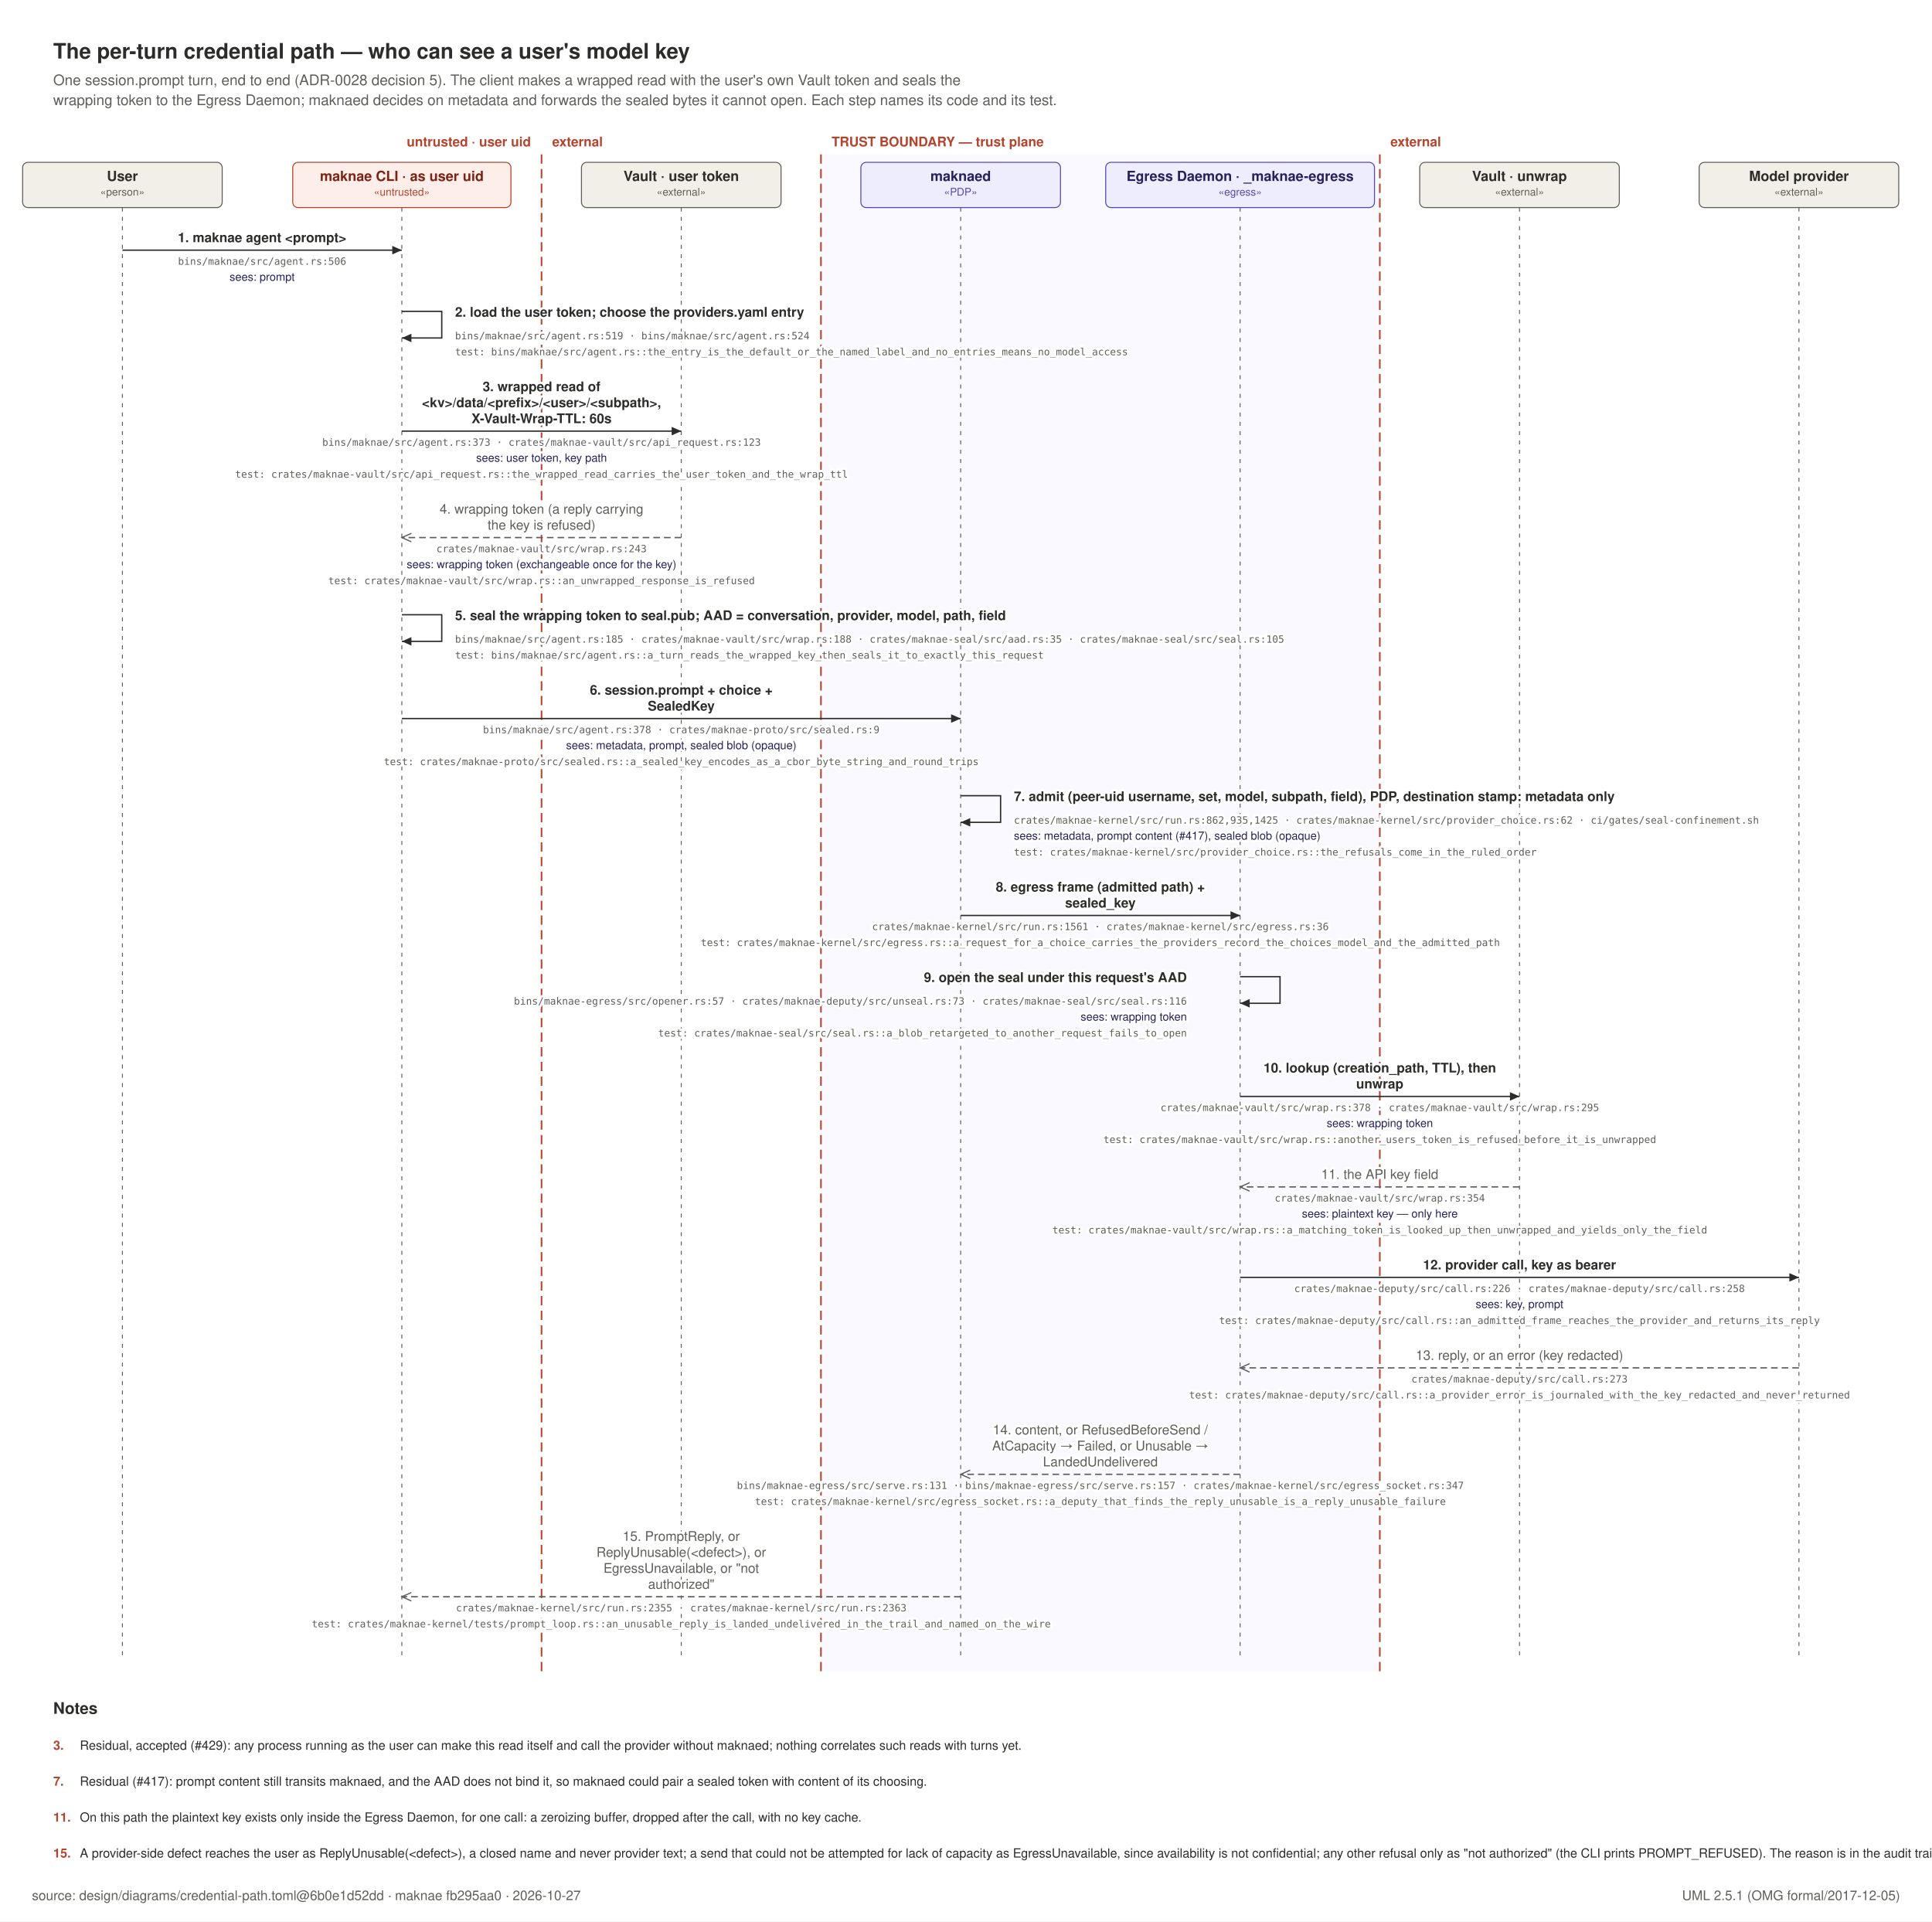
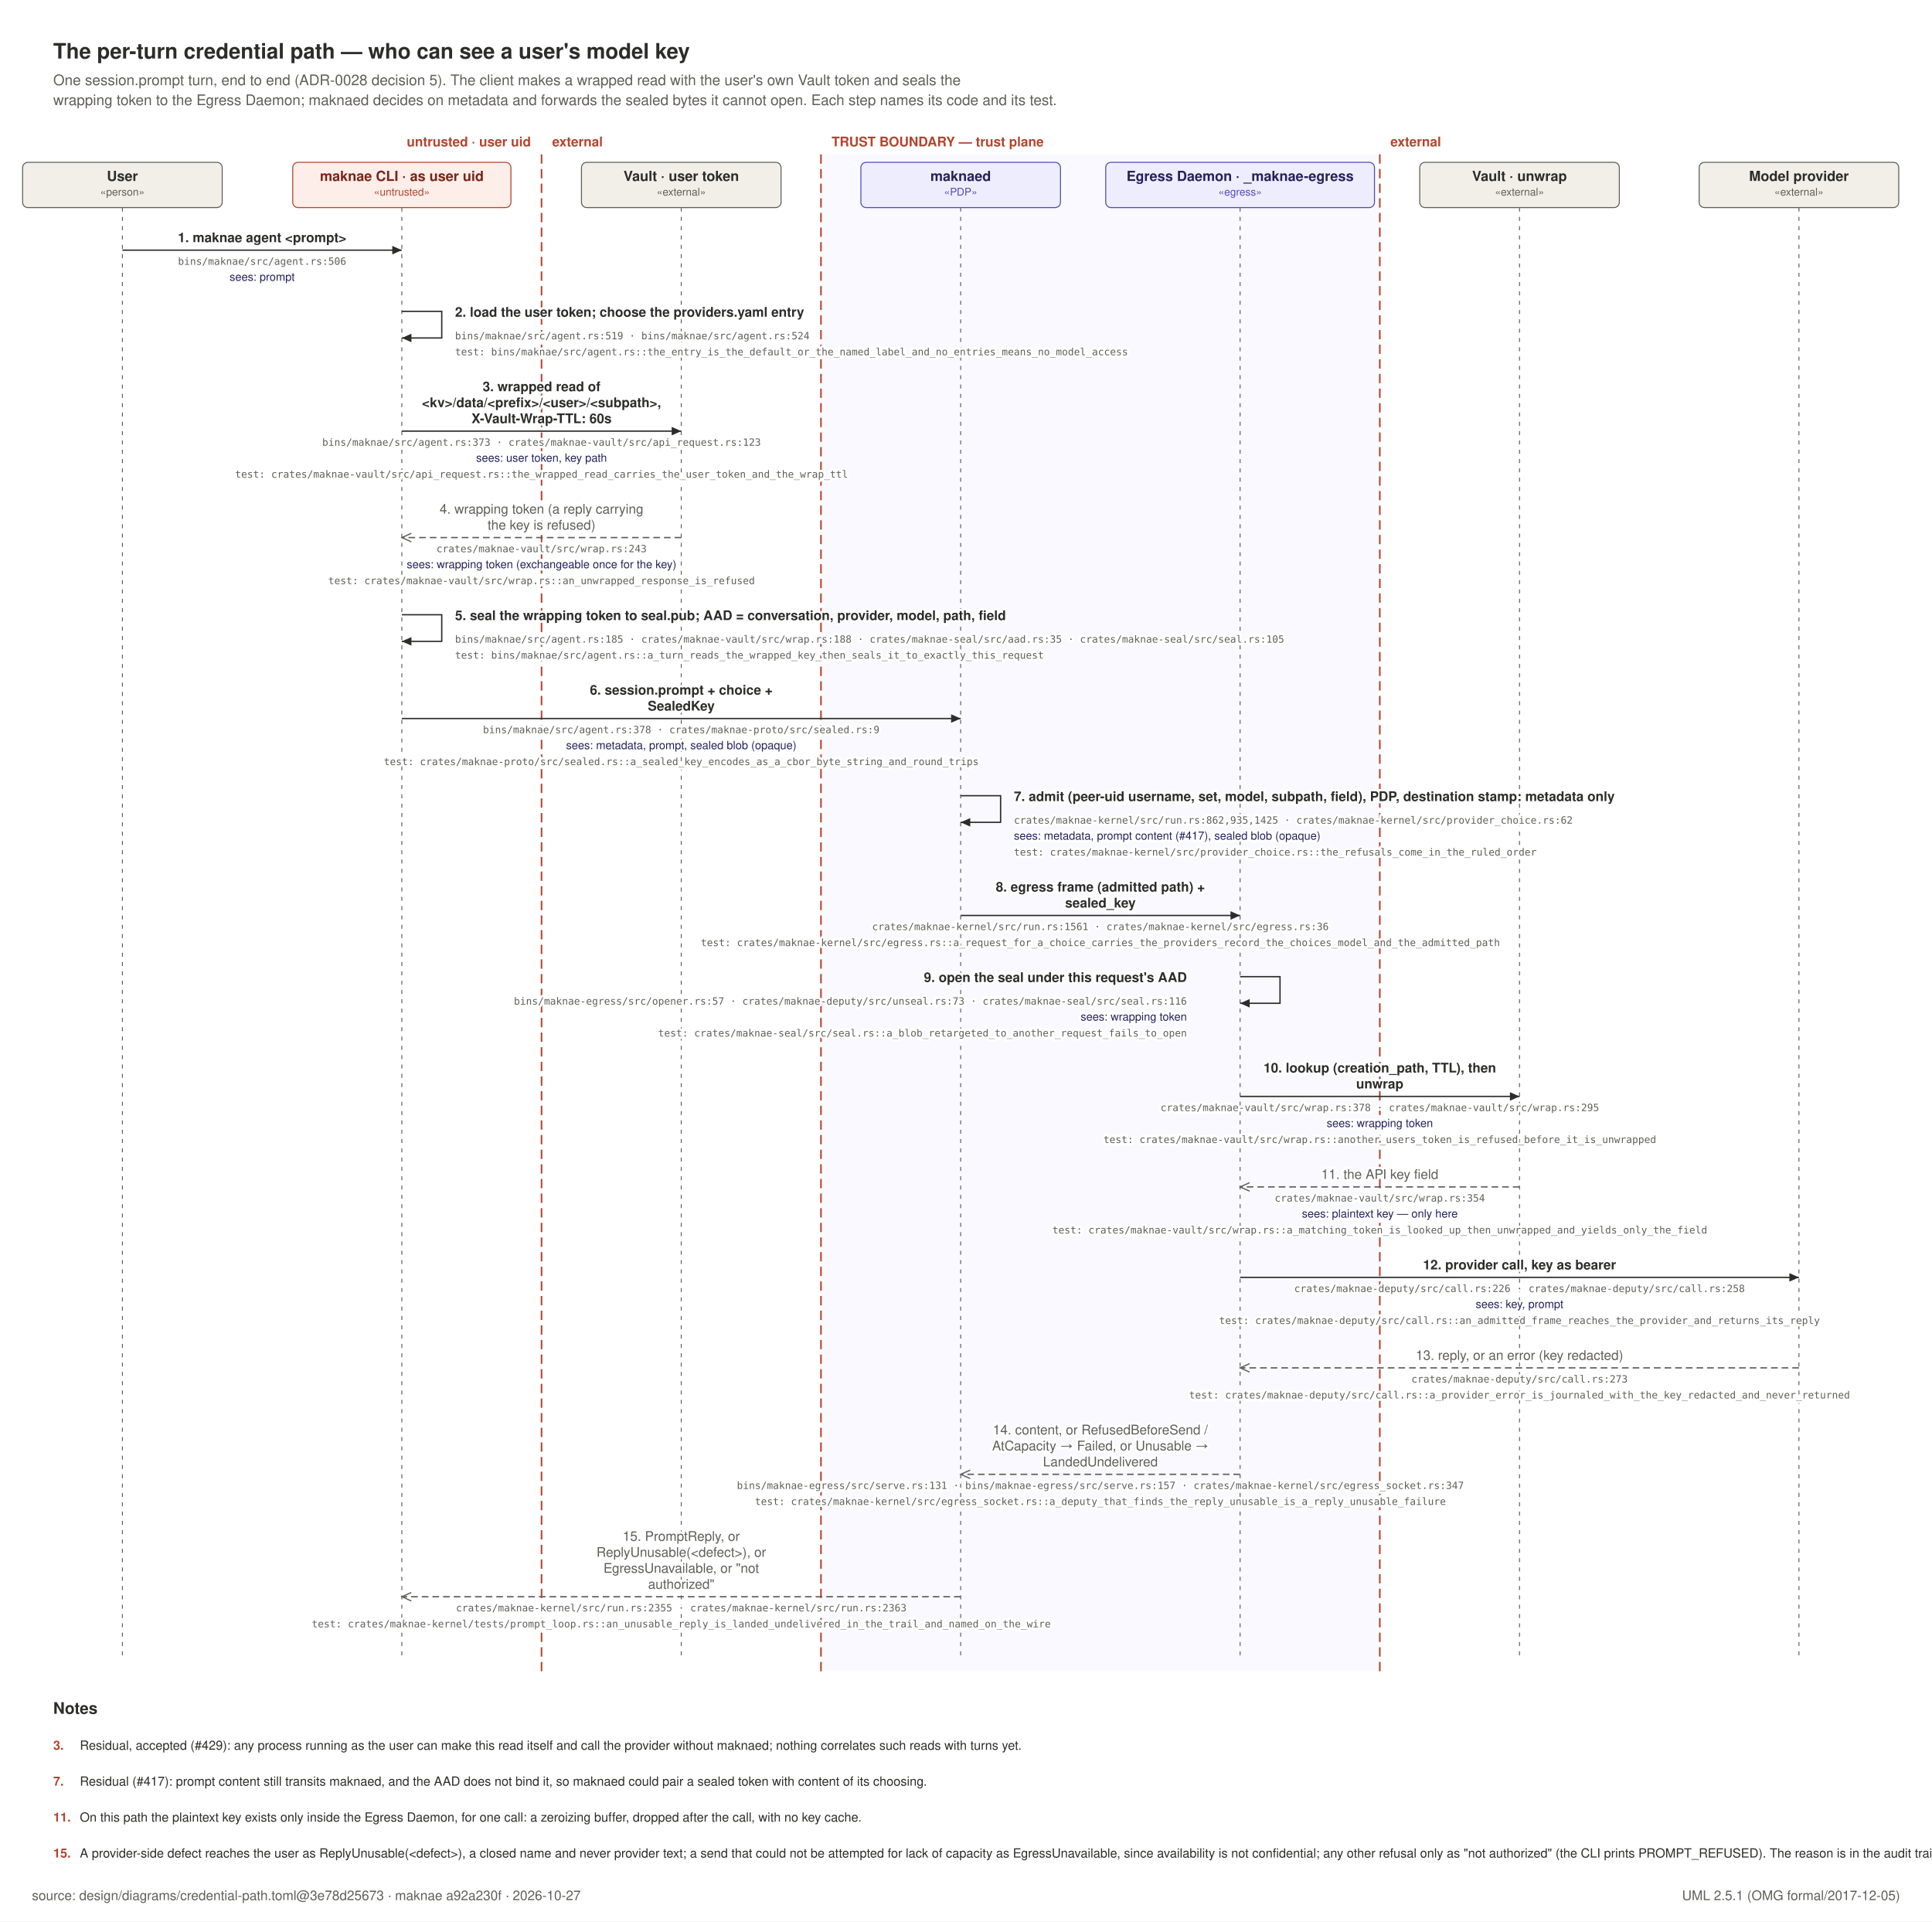
<svg xmlns="http://www.w3.org/2000/svg" width="1452" height="1444" viewBox="0 0 1452 1444" role="img">
  <rect x="0" y="0" width="1452" height="1444" fill="#FFFFFF" />
  <text x="40" y="44" text-anchor="start" font-family="Helvetica, Arial, sans-serif" font-size="16" font-weight="600" fill="#2C2C2A">The per-turn credential path — who can see a user's model key</text>
  <text x="40" y="64" text-anchor="start" font-family="Helvetica, Arial, sans-serif" font-size="11" font-weight="400" fill="#5F5E5A">One session.prompt turn, end to end (ADR-0028 decision 5). The client makes a wrapped read with the user's own Vault token and seals the</text>
  <text x="40" y="79" text-anchor="start" font-family="Helvetica, Arial, sans-serif" font-size="11" font-weight="400" fill="#5F5E5A">wrapping token to the Egress Daemon; maknaed decides on metadata and forwards the sealed bytes it cannot open. Each step names its code and its test.</text>
  <defs>
    <marker id="call" viewBox="0 0 10 10" refX="9" refY="5" markerWidth="8" markerHeight="8" orient="auto-start-reverse">
      <path d="M 0 1 L 9 5 L 0 9 z" fill="#2C2C2A" />
    </marker>
    <marker id="rep" viewBox="0 0 10 10" refX="9" refY="5" markerWidth="8" markerHeight="8" orient="auto-start-reverse">
      <path d="M 0 1 L 9 5 L 0 9" fill="none" stroke="#5F5E5A" stroke-width="1.1" />
    </marker>
  </defs>
  <line x1="407.0" y1="116" x2="407.0" y2="1256" stroke="#B3452F" stroke-width="1.2" stroke-dasharray="7 4" />
  <text x="399.0" y="110" text-anchor="end" font-family="Helvetica, Arial, sans-serif" font-size="10" font-weight="600" fill="#B3452F">untrusted · user uid</text>
  <text x="415.0" y="110" text-anchor="start" font-family="Helvetica, Arial, sans-serif" font-size="10" font-weight="600" fill="#B3452F">external</text>
  <rect x="617.0" y="116" width="420.0" height="1140" fill="#EEEDFE" opacity="0.35" />
  <line x1="617.0" y1="116" x2="617.0" y2="1256" stroke="#B3452F" stroke-width="1.2" stroke-dasharray="7 4" />
  <text x="625.0" y="110" text-anchor="start" font-family="Helvetica, Arial, sans-serif" font-size="10" font-weight="600" fill="#B3452F">TRUST BOUNDARY — trust plane</text>
  <line x1="1037.0" y1="116" x2="1037.0" y2="1256" stroke="#B3452F" stroke-width="1.2" stroke-dasharray="7 4" />
  <text x="1045.0" y="110" text-anchor="start" font-family="Helvetica, Arial, sans-serif" font-size="10" font-weight="600" fill="#B3452F">external</text>
  <rect x="17.0" y="122" width="150" height="34" rx="4" fill="#F1EFE8" stroke="#5F5E5A" stroke-width="0.75" />
  <text x="92" y="136" text-anchor="middle" font-family="Helvetica, Arial, sans-serif" font-size="10.5" font-weight="600" fill="#2C2C2A">User</text>
  <text x="92" y="147" text-anchor="middle" font-family="Helvetica, Arial, sans-serif" font-size="8" font-weight="400" fill="#5F5E5A">«person»</text>
  <line x1="92" y1="156" x2="92" y2="1244" stroke="#5F5E5A" stroke-width="0.7" stroke-dasharray="3 4" />
  <rect x="220.0" y="122" width="164" height="34" rx="4" fill="#FDEEE9" stroke="#B3452F" stroke-width="0.75" />
  <text x="302" y="136" text-anchor="middle" font-family="Helvetica, Arial, sans-serif" font-size="10.5" font-weight="600" fill="#7A2415">maknae CLI · as user uid</text>
  <text x="302" y="147" text-anchor="middle" font-family="Helvetica, Arial, sans-serif" font-size="8" font-weight="400" fill="#B3452F">«untrusted»</text>
  <line x1="302" y1="156" x2="302" y2="1244" stroke="#5F5E5A" stroke-width="0.7" stroke-dasharray="3 4" />
  <rect x="437.0" y="122" width="150" height="34" rx="4" fill="#F1EFE8" stroke="#5F5E5A" stroke-width="0.75" />
  <text x="512" y="136" text-anchor="middle" font-family="Helvetica, Arial, sans-serif" font-size="10.5" font-weight="600" fill="#2C2C2A">Vault · user token</text>
  <text x="512" y="147" text-anchor="middle" font-family="Helvetica, Arial, sans-serif" font-size="8" font-weight="400" fill="#5F5E5A">«external»</text>
  <line x1="512" y1="156" x2="512" y2="1244" stroke="#5F5E5A" stroke-width="0.7" stroke-dasharray="3 4" />
  <rect x="647.0" y="122" width="150" height="34" rx="4" fill="#EEEDFE" stroke="#534AB7" stroke-width="0.75" />
  <text x="722" y="136" text-anchor="middle" font-family="Helvetica, Arial, sans-serif" font-size="10.5" font-weight="600" fill="#26215C">maknaed</text>
  <text x="722" y="147" text-anchor="middle" font-family="Helvetica, Arial, sans-serif" font-size="8" font-weight="400" fill="#534AB7">«PDP»</text>
  <line x1="722" y1="156" x2="722" y2="1244" stroke="#5F5E5A" stroke-width="0.7" stroke-dasharray="3 4" />
  <rect x="831.0" y="122" width="202" height="34" rx="4" fill="#EEEDFE" stroke="#534AB7" stroke-width="0.75" />
  <text x="932" y="136" text-anchor="middle" font-family="Helvetica, Arial, sans-serif" font-size="10.5" font-weight="600" fill="#26215C">Egress Daemon · _maknae-egress</text>
  <text x="932" y="147" text-anchor="middle" font-family="Helvetica, Arial, sans-serif" font-size="8" font-weight="400" fill="#534AB7">«egress»</text>
  <line x1="932" y1="156" x2="932" y2="1244" stroke="#5F5E5A" stroke-width="0.7" stroke-dasharray="3 4" />
  <rect x="1067.0" y="122" width="150" height="34" rx="4" fill="#F1EFE8" stroke="#5F5E5A" stroke-width="0.75" />
  <text x="1142" y="136" text-anchor="middle" font-family="Helvetica, Arial, sans-serif" font-size="10.5" font-weight="600" fill="#2C2C2A">Vault · unwrap</text>
  <text x="1142" y="147" text-anchor="middle" font-family="Helvetica, Arial, sans-serif" font-size="8" font-weight="400" fill="#5F5E5A">«external»</text>
  <line x1="1142" y1="156" x2="1142" y2="1244" stroke="#5F5E5A" stroke-width="0.7" stroke-dasharray="3 4" />
  <rect x="1277.0" y="122" width="150" height="34" rx="4" fill="#F1EFE8" stroke="#5F5E5A" stroke-width="0.75" />
  <text x="1352" y="136" text-anchor="middle" font-family="Helvetica, Arial, sans-serif" font-size="10.5" font-weight="600" fill="#2C2C2A">Model provider</text>
  <text x="1352" y="147" text-anchor="middle" font-family="Helvetica, Arial, sans-serif" font-size="8" font-weight="400" fill="#5F5E5A">«external»</text>
  <line x1="1352" y1="156" x2="1352" y2="1244" stroke="#5F5E5A" stroke-width="0.7" stroke-dasharray="3 4" />
  <line x1="92" y1="188" x2="302" y2="188" stroke="#2C2C2A" stroke-width="1" marker-end="url(#call)" />
  <text x="197.0" y="182" text-anchor="middle" font-family="Helvetica, Arial, sans-serif" font-size="10" font-weight="600" fill="#2C2C2A" stroke="#FFFFFF" stroke-width="3.5" paint-order="stroke" stroke-linejoin="round">1. maknae agent &lt;prompt&gt;</text>
  <text x="197.0" y="199" text-anchor="middle" font-family="ui-monospace, SFMono-Regular, Menlo, monospace" font-size="7.5" font-weight="400" fill="#5F5E5A" stroke="#FFFFFF" stroke-width="3.5" paint-order="stroke" stroke-linejoin="round">bins/maknae/src/agent.rs:506</text>
  <text x="197.0" y="211" text-anchor="middle" font-family="Helvetica, Arial, sans-serif" font-size="8.5" font-weight="400" fill="#26215C" stroke="#FFFFFF" stroke-width="3.5" paint-order="stroke" stroke-linejoin="round">sees: prompt</text>
  <path d="M 302 234 h 30 v 20 h -30" fill="none" stroke="#2C2C2A" stroke-width="1" marker-end="url(#call)" />
  <text x="342" y="238" text-anchor="start" font-family="Helvetica, Arial, sans-serif" font-size="10" font-weight="600" fill="#2C2C2A" stroke="#FFFFFF" stroke-width="3.5" paint-order="stroke" stroke-linejoin="round">2. load the user token; choose the providers.yaml entry</text>
  <text x="342" y="255" text-anchor="start" font-family="ui-monospace, SFMono-Regular, Menlo, monospace" font-size="7.5" font-weight="400" fill="#5F5E5A" stroke="#FFFFFF" stroke-width="3.5" paint-order="stroke" stroke-linejoin="round">bins/maknae/src/agent.rs:519 · bins/maknae/src/agent.rs:524</text>
  <text x="342" y="267" text-anchor="start" font-family="ui-monospace, SFMono-Regular, Menlo, monospace" font-size="7.5" font-weight="400" fill="#5F5E5A" stroke="#FFFFFF" stroke-width="3.5" paint-order="stroke" stroke-linejoin="round">test: bins/maknae/src/agent.rs::the_entry_is_the_default_or_the_named_label_and_no_entries_means_no_model_access</text>
  <line x1="302" y1="324" x2="512" y2="324" stroke="#2C2C2A" stroke-width="1" marker-end="url(#call)" />
  <text x="407.0" y="294" text-anchor="middle" font-family="Helvetica, Arial, sans-serif" font-size="10" font-weight="600" fill="#2C2C2A" stroke="#FFFFFF" stroke-width="3.5" paint-order="stroke" stroke-linejoin="round">3. wrapped read of</text>
  <text x="407.0" y="306" text-anchor="middle" font-family="Helvetica, Arial, sans-serif" font-size="10" font-weight="600" fill="#2C2C2A" stroke="#FFFFFF" stroke-width="3.5" paint-order="stroke" stroke-linejoin="round">&lt;kv&gt;/data/&lt;prefix&gt;/&lt;user&gt;/&lt;subpath&gt;,</text>
  <text x="407.0" y="318" text-anchor="middle" font-family="Helvetica, Arial, sans-serif" font-size="10" font-weight="600" fill="#2C2C2A" stroke="#FFFFFF" stroke-width="3.5" paint-order="stroke" stroke-linejoin="round">X-Vault-Wrap-TTL: 60s</text>
  <text x="407.0" y="335" text-anchor="middle" font-family="ui-monospace, SFMono-Regular, Menlo, monospace" font-size="7.5" font-weight="400" fill="#5F5E5A" stroke="#FFFFFF" stroke-width="3.5" paint-order="stroke" stroke-linejoin="round">bins/maknae/src/agent.rs:373 · crates/maknae-vault/src/api_request.rs:123</text>
  <text x="407.0" y="347" text-anchor="middle" font-family="Helvetica, Arial, sans-serif" font-size="8.5" font-weight="400" fill="#26215C" stroke="#FFFFFF" stroke-width="3.5" paint-order="stroke" stroke-linejoin="round">sees: user token, key path</text>
  <text x="407.0" y="359" text-anchor="middle" font-family="ui-monospace, SFMono-Regular, Menlo, monospace" font-size="7.5" font-weight="400" fill="#5F5E5A" stroke="#FFFFFF" stroke-width="3.5" paint-order="stroke" stroke-linejoin="round">test: crates/maknae-vault/src/api_request.rs::the_wrapped_read_carries_the_user_token_and_the_wrap_ttl</text>
  <line x1="512" y1="404" x2="302" y2="404" stroke="#5F5E5A" stroke-width="1" stroke-dasharray="5 3" marker-end="url(#rep)" />
  <text x="407.0" y="386" text-anchor="middle" font-family="Helvetica, Arial, sans-serif" font-size="10" font-weight="400" fill="#5F5E5A" stroke="#FFFFFF" stroke-width="3.5" paint-order="stroke" stroke-linejoin="round">4. wrapping token (a reply carrying</text>
  <text x="407.0" y="398" text-anchor="middle" font-family="Helvetica, Arial, sans-serif" font-size="10" font-weight="400" fill="#5F5E5A" stroke="#FFFFFF" stroke-width="3.5" paint-order="stroke" stroke-linejoin="round">the key is refused)</text>
  <text x="407.0" y="415" text-anchor="middle" font-family="ui-monospace, SFMono-Regular, Menlo, monospace" font-size="7.5" font-weight="400" fill="#5F5E5A" stroke="#FFFFFF" stroke-width="3.5" paint-order="stroke" stroke-linejoin="round">crates/maknae-vault/src/wrap.rs:243</text>
  <text x="407.0" y="427" text-anchor="middle" font-family="Helvetica, Arial, sans-serif" font-size="8.5" font-weight="400" fill="#26215C" stroke="#FFFFFF" stroke-width="3.5" paint-order="stroke" stroke-linejoin="round">sees: wrapping token (exchangeable once for the key)</text>
  <text x="407.0" y="439" text-anchor="middle" font-family="ui-monospace, SFMono-Regular, Menlo, monospace" font-size="7.5" font-weight="400" fill="#5F5E5A" stroke="#FFFFFF" stroke-width="3.5" paint-order="stroke" stroke-linejoin="round">test: crates/maknae-vault/src/wrap.rs::an_unwrapped_response_is_refused</text>
  <path d="M 302 462 h 30 v 20 h -30" fill="none" stroke="#2C2C2A" stroke-width="1" marker-end="url(#call)" />
  <text x="342" y="466" text-anchor="start" font-family="Helvetica, Arial, sans-serif" font-size="10" font-weight="600" fill="#2C2C2A" stroke="#FFFFFF" stroke-width="3.5" paint-order="stroke" stroke-linejoin="round">5. seal the wrapping token to seal.pub; AAD = conversation, provider, model, path, field</text>
  <text x="342" y="483" text-anchor="start" font-family="ui-monospace, SFMono-Regular, Menlo, monospace" font-size="7.5" font-weight="400" fill="#5F5E5A" stroke="#FFFFFF" stroke-width="3.5" paint-order="stroke" stroke-linejoin="round">bins/maknae/src/agent.rs:185 · crates/maknae-vault/src/wrap.rs:188 · crates/maknae-seal/src/aad.rs:35 · crates/maknae-seal/src/seal.rs:105</text>
  <text x="342" y="495" text-anchor="start" font-family="ui-monospace, SFMono-Regular, Menlo, monospace" font-size="7.5" font-weight="400" fill="#5F5E5A" stroke="#FFFFFF" stroke-width="3.5" paint-order="stroke" stroke-linejoin="round">test: bins/maknae/src/agent.rs::a_turn_reads_the_wrapped_key_then_seals_it_to_exactly_this_request</text>
  <line x1="302" y1="540" x2="722" y2="540" stroke="#2C2C2A" stroke-width="1" marker-end="url(#call)" />
  <text x="512.0" y="522" text-anchor="middle" font-family="Helvetica, Arial, sans-serif" font-size="10" font-weight="600" fill="#2C2C2A" stroke="#FFFFFF" stroke-width="3.5" paint-order="stroke" stroke-linejoin="round">6. session.prompt + choice +</text>
  <text x="512.0" y="534" text-anchor="middle" font-family="Helvetica, Arial, sans-serif" font-size="10" font-weight="600" fill="#2C2C2A" stroke="#FFFFFF" stroke-width="3.5" paint-order="stroke" stroke-linejoin="round">SealedKey</text>
  <text x="512.0" y="551" text-anchor="middle" font-family="ui-monospace, SFMono-Regular, Menlo, monospace" font-size="7.5" font-weight="400" fill="#5F5E5A" stroke="#FFFFFF" stroke-width="3.5" paint-order="stroke" stroke-linejoin="round">bins/maknae/src/agent.rs:378 · crates/maknae-proto/src/sealed.rs:9</text>
  <text x="512.0" y="563" text-anchor="middle" font-family="Helvetica, Arial, sans-serif" font-size="8.5" font-weight="400" fill="#26215C" stroke="#FFFFFF" stroke-width="3.5" paint-order="stroke" stroke-linejoin="round">sees: metadata, prompt, sealed blob (opaque)</text>
  <text x="512.0" y="575" text-anchor="middle" font-family="ui-monospace, SFMono-Regular, Menlo, monospace" font-size="7.5" font-weight="400" fill="#5F5E5A" stroke="#FFFFFF" stroke-width="3.5" paint-order="stroke" stroke-linejoin="round">test: crates/maknae-proto/src/sealed.rs::a_sealed_key_encodes_as_a_cbor_byte_string_and_round_trips</text>
  <path d="M 722 598 h 30 v 20 h -30" fill="none" stroke="#2C2C2A" stroke-width="1" marker-end="url(#call)" />
  <text x="762" y="602" text-anchor="start" font-family="Helvetica, Arial, sans-serif" font-size="10" font-weight="600" fill="#2C2C2A" stroke="#FFFFFF" stroke-width="3.5" paint-order="stroke" stroke-linejoin="round">7. admit (peer-uid username, set, model, subpath, field), PDP, destination stamp: metadata only</text>
-   <text x="762" y="619" text-anchor="start" font-family="ui-monospace, SFMono-Regular, Menlo, monospace" font-size="7.5" font-weight="400" fill="#5F5E5A" stroke="#FFFFFF" stroke-width="3.5" paint-order="stroke" stroke-linejoin="round">crates/maknae-kernel/src/run.rs:862,935,1425 · crates/maknae-kernel/src/provider_choice.rs:62 · ci/gates/seal-confinement.sh</text>
+   <text x="762" y="619" text-anchor="start" font-family="ui-monospace, SFMono-Regular, Menlo, monospace" font-size="7.5" font-weight="400" fill="#5F5E5A" stroke="#FFFFFF" stroke-width="3.5" paint-order="stroke" stroke-linejoin="round">crates/maknae-kernel/src/run.rs:862,935,1425 · crates/maknae-kernel/src/provider_choice.rs:62</text>
  <text x="762" y="631" text-anchor="start" font-family="Helvetica, Arial, sans-serif" font-size="8.5" font-weight="400" fill="#26215C" stroke="#FFFFFF" stroke-width="3.5" paint-order="stroke" stroke-linejoin="round">sees: metadata, prompt content (#417), sealed blob (opaque)</text>
  <text x="762" y="643" text-anchor="start" font-family="ui-monospace, SFMono-Regular, Menlo, monospace" font-size="7.5" font-weight="400" fill="#5F5E5A" stroke="#FFFFFF" stroke-width="3.5" paint-order="stroke" stroke-linejoin="round">test: crates/maknae-kernel/src/provider_choice.rs::the_refusals_come_in_the_ruled_order</text>
  <line x1="722" y1="688" x2="932" y2="688" stroke="#2C2C2A" stroke-width="1" marker-end="url(#call)" />
  <text x="827.0" y="670" text-anchor="middle" font-family="Helvetica, Arial, sans-serif" font-size="10" font-weight="600" fill="#2C2C2A" stroke="#FFFFFF" stroke-width="3.5" paint-order="stroke" stroke-linejoin="round">8. egress frame (admitted path) +</text>
  <text x="827.0" y="682" text-anchor="middle" font-family="Helvetica, Arial, sans-serif" font-size="10" font-weight="600" fill="#2C2C2A" stroke="#FFFFFF" stroke-width="3.5" paint-order="stroke" stroke-linejoin="round">sealed_key</text>
  <text x="827.0" y="699" text-anchor="middle" font-family="ui-monospace, SFMono-Regular, Menlo, monospace" font-size="7.5" font-weight="400" fill="#5F5E5A" stroke="#FFFFFF" stroke-width="3.5" paint-order="stroke" stroke-linejoin="round">crates/maknae-kernel/src/run.rs:1561 · crates/maknae-kernel/src/egress.rs:36</text>
  <text x="827.0" y="711" text-anchor="middle" font-family="ui-monospace, SFMono-Regular, Menlo, monospace" font-size="7.5" font-weight="400" fill="#5F5E5A" stroke="#FFFFFF" stroke-width="3.5" paint-order="stroke" stroke-linejoin="round">test: crates/maknae-kernel/src/egress.rs::a_request_for_a_choice_carries_the_providers_record_the_choices_model_and_the_admitted_path</text>
  <path d="M 932 734 h 30 v 20 h -30" fill="none" stroke="#2C2C2A" stroke-width="1" marker-end="url(#call)" />
  <text x="892" y="738" text-anchor="end" font-family="Helvetica, Arial, sans-serif" font-size="10" font-weight="600" fill="#2C2C2A" stroke="#FFFFFF" stroke-width="3.5" paint-order="stroke" stroke-linejoin="round">9. open the seal under this request's AAD</text>
  <text x="892" y="755" text-anchor="end" font-family="ui-monospace, SFMono-Regular, Menlo, monospace" font-size="7.5" font-weight="400" fill="#5F5E5A" stroke="#FFFFFF" stroke-width="3.5" paint-order="stroke" stroke-linejoin="round">bins/maknae-egress/src/opener.rs:57 · crates/maknae-deputy/src/unseal.rs:73 · crates/maknae-seal/src/seal.rs:116</text>
  <text x="892" y="767" text-anchor="end" font-family="Helvetica, Arial, sans-serif" font-size="8.5" font-weight="400" fill="#26215C" stroke="#FFFFFF" stroke-width="3.5" paint-order="stroke" stroke-linejoin="round">sees: wrapping token</text>
  <text x="892" y="779" text-anchor="end" font-family="ui-monospace, SFMono-Regular, Menlo, monospace" font-size="7.5" font-weight="400" fill="#5F5E5A" stroke="#FFFFFF" stroke-width="3.5" paint-order="stroke" stroke-linejoin="round">test: crates/maknae-seal/src/seal.rs::a_blob_retargeted_to_another_request_fails_to_open</text>
  <line x1="932" y1="824" x2="1142" y2="824" stroke="#2C2C2A" stroke-width="1" marker-end="url(#call)" />
  <text x="1037.0" y="806" text-anchor="middle" font-family="Helvetica, Arial, sans-serif" font-size="10" font-weight="600" fill="#2C2C2A" stroke="#FFFFFF" stroke-width="3.5" paint-order="stroke" stroke-linejoin="round">10. lookup (creation_path, TTL), then</text>
  <text x="1037.0" y="818" text-anchor="middle" font-family="Helvetica, Arial, sans-serif" font-size="10" font-weight="600" fill="#2C2C2A" stroke="#FFFFFF" stroke-width="3.5" paint-order="stroke" stroke-linejoin="round">unwrap</text>
  <text x="1037.0" y="835" text-anchor="middle" font-family="ui-monospace, SFMono-Regular, Menlo, monospace" font-size="7.5" font-weight="400" fill="#5F5E5A" stroke="#FFFFFF" stroke-width="3.5" paint-order="stroke" stroke-linejoin="round">crates/maknae-vault/src/wrap.rs:378 · crates/maknae-vault/src/wrap.rs:295</text>
  <text x="1037.0" y="847" text-anchor="middle" font-family="Helvetica, Arial, sans-serif" font-size="8.5" font-weight="400" fill="#26215C" stroke="#FFFFFF" stroke-width="3.5" paint-order="stroke" stroke-linejoin="round">sees: wrapping token</text>
  <text x="1037.0" y="859" text-anchor="middle" font-family="ui-monospace, SFMono-Regular, Menlo, monospace" font-size="7.5" font-weight="400" fill="#5F5E5A" stroke="#FFFFFF" stroke-width="3.5" paint-order="stroke" stroke-linejoin="round">test: crates/maknae-vault/src/wrap.rs::another_users_token_is_refused_before_it_is_unwrapped</text>
  <line x1="1142" y1="892" x2="932" y2="892" stroke="#5F5E5A" stroke-width="1" stroke-dasharray="5 3" marker-end="url(#rep)" />
  <text x="1037.0" y="886" text-anchor="middle" font-family="Helvetica, Arial, sans-serif" font-size="10" font-weight="400" fill="#5F5E5A" stroke="#FFFFFF" stroke-width="3.5" paint-order="stroke" stroke-linejoin="round">11. the API key field</text>
  <text x="1037.0" y="903" text-anchor="middle" font-family="ui-monospace, SFMono-Regular, Menlo, monospace" font-size="7.5" font-weight="400" fill="#5F5E5A" stroke="#FFFFFF" stroke-width="3.5" paint-order="stroke" stroke-linejoin="round">crates/maknae-vault/src/wrap.rs:354</text>
  <text x="1037.0" y="915" text-anchor="middle" font-family="Helvetica, Arial, sans-serif" font-size="8.5" font-weight="400" fill="#26215C" stroke="#FFFFFF" stroke-width="3.5" paint-order="stroke" stroke-linejoin="round">sees: plaintext key — only here</text>
  <text x="1037.0" y="927" text-anchor="middle" font-family="ui-monospace, SFMono-Regular, Menlo, monospace" font-size="7.5" font-weight="400" fill="#5F5E5A" stroke="#FFFFFF" stroke-width="3.5" paint-order="stroke" stroke-linejoin="round">test: crates/maknae-vault/src/wrap.rs::a_matching_token_is_looked_up_then_unwrapped_and_yields_only_the_field</text>
  <line x1="932" y1="960" x2="1352" y2="960" stroke="#2C2C2A" stroke-width="1" marker-end="url(#call)" />
  <text x="1142.0" y="954" text-anchor="middle" font-family="Helvetica, Arial, sans-serif" font-size="10" font-weight="600" fill="#2C2C2A" stroke="#FFFFFF" stroke-width="3.5" paint-order="stroke" stroke-linejoin="round">12. provider call, key as bearer</text>
  <text x="1142.0" y="971" text-anchor="middle" font-family="ui-monospace, SFMono-Regular, Menlo, monospace" font-size="7.5" font-weight="400" fill="#5F5E5A" stroke="#FFFFFF" stroke-width="3.5" paint-order="stroke" stroke-linejoin="round">crates/maknae-deputy/src/call.rs:226 · crates/maknae-deputy/src/call.rs:258</text>
  <text x="1142.0" y="983" text-anchor="middle" font-family="Helvetica, Arial, sans-serif" font-size="8.5" font-weight="400" fill="#26215C" stroke="#FFFFFF" stroke-width="3.5" paint-order="stroke" stroke-linejoin="round">sees: key, prompt</text>
  <text x="1142.0" y="995" text-anchor="middle" font-family="ui-monospace, SFMono-Regular, Menlo, monospace" font-size="7.5" font-weight="400" fill="#5F5E5A" stroke="#FFFFFF" stroke-width="3.5" paint-order="stroke" stroke-linejoin="round">test: crates/maknae-deputy/src/call.rs::an_admitted_frame_reaches_the_provider_and_returns_its_reply</text>
  <line x1="1352" y1="1028" x2="932" y2="1028" stroke="#5F5E5A" stroke-width="1" stroke-dasharray="5 3" marker-end="url(#rep)" />
  <text x="1142.0" y="1022" text-anchor="middle" font-family="Helvetica, Arial, sans-serif" font-size="10" font-weight="400" fill="#5F5E5A" stroke="#FFFFFF" stroke-width="3.5" paint-order="stroke" stroke-linejoin="round">13. reply, or an error (key redacted)</text>
  <text x="1142.0" y="1039" text-anchor="middle" font-family="ui-monospace, SFMono-Regular, Menlo, monospace" font-size="7.5" font-weight="400" fill="#5F5E5A" stroke="#FFFFFF" stroke-width="3.5" paint-order="stroke" stroke-linejoin="round">crates/maknae-deputy/src/call.rs:273</text>
  <text x="1142.0" y="1051" text-anchor="middle" font-family="ui-monospace, SFMono-Regular, Menlo, monospace" font-size="7.5" font-weight="400" fill="#5F5E5A" stroke="#FFFFFF" stroke-width="3.5" paint-order="stroke" stroke-linejoin="round">test: crates/maknae-deputy/src/call.rs::a_provider_error_is_journaled_with_the_key_redacted_and_never_returned</text>
  <line x1="932" y1="1108" x2="722" y2="1108" stroke="#5F5E5A" stroke-width="1" stroke-dasharray="5 3" marker-end="url(#rep)" />
  <text x="827.0" y="1078" text-anchor="middle" font-family="Helvetica, Arial, sans-serif" font-size="10" font-weight="400" fill="#5F5E5A" stroke="#FFFFFF" stroke-width="3.5" paint-order="stroke" stroke-linejoin="round">14. content, or RefusedBeforeSend /</text>
  <text x="827.0" y="1090" text-anchor="middle" font-family="Helvetica, Arial, sans-serif" font-size="10" font-weight="400" fill="#5F5E5A" stroke="#FFFFFF" stroke-width="3.5" paint-order="stroke" stroke-linejoin="round">AtCapacity → Failed, or Unusable →</text>
  <text x="827.0" y="1102" text-anchor="middle" font-family="Helvetica, Arial, sans-serif" font-size="10" font-weight="400" fill="#5F5E5A" stroke="#FFFFFF" stroke-width="3.5" paint-order="stroke" stroke-linejoin="round">LandedUndelivered</text>
  <text x="827.0" y="1119" text-anchor="middle" font-family="ui-monospace, SFMono-Regular, Menlo, monospace" font-size="7.5" font-weight="400" fill="#5F5E5A" stroke="#FFFFFF" stroke-width="3.5" paint-order="stroke" stroke-linejoin="round">bins/maknae-egress/src/serve.rs:131 · bins/maknae-egress/src/serve.rs:157 · crates/maknae-kernel/src/egress_socket.rs:347</text>
  <text x="827.0" y="1131" text-anchor="middle" font-family="ui-monospace, SFMono-Regular, Menlo, monospace" font-size="7.5" font-weight="400" fill="#5F5E5A" stroke="#FFFFFF" stroke-width="3.5" paint-order="stroke" stroke-linejoin="round">test: crates/maknae-kernel/src/egress_socket.rs::a_deputy_that_finds_the_reply_unusable_is_a_reply_unusable_failure</text>
  <line x1="722" y1="1200" x2="302" y2="1200" stroke="#5F5E5A" stroke-width="1" stroke-dasharray="5 3" marker-end="url(#rep)" />
  <text x="512.0" y="1158" text-anchor="middle" font-family="Helvetica, Arial, sans-serif" font-size="10" font-weight="400" fill="#5F5E5A" stroke="#FFFFFF" stroke-width="3.5" paint-order="stroke" stroke-linejoin="round">15. PromptReply, or</text>
  <text x="512.0" y="1170" text-anchor="middle" font-family="Helvetica, Arial, sans-serif" font-size="10" font-weight="400" fill="#5F5E5A" stroke="#FFFFFF" stroke-width="3.5" paint-order="stroke" stroke-linejoin="round">ReplyUnusable(&lt;defect&gt;), or</text>
  <text x="512.0" y="1182" text-anchor="middle" font-family="Helvetica, Arial, sans-serif" font-size="10" font-weight="400" fill="#5F5E5A" stroke="#FFFFFF" stroke-width="3.5" paint-order="stroke" stroke-linejoin="round">EgressUnavailable, or "not</text>
  <text x="512.0" y="1194" text-anchor="middle" font-family="Helvetica, Arial, sans-serif" font-size="10" font-weight="400" fill="#5F5E5A" stroke="#FFFFFF" stroke-width="3.5" paint-order="stroke" stroke-linejoin="round">authorized"</text>
  <text x="512.0" y="1211" text-anchor="middle" font-family="ui-monospace, SFMono-Regular, Menlo, monospace" font-size="7.5" font-weight="400" fill="#5F5E5A" stroke="#FFFFFF" stroke-width="3.5" paint-order="stroke" stroke-linejoin="round">crates/maknae-kernel/src/run.rs:2355 · crates/maknae-kernel/src/run.rs:2363</text>
  <text x="512.0" y="1223" text-anchor="middle" font-family="ui-monospace, SFMono-Regular, Menlo, monospace" font-size="7.5" font-weight="400" fill="#5F5E5A" stroke="#FFFFFF" stroke-width="3.5" paint-order="stroke" stroke-linejoin="round">test: crates/maknae-kernel/tests/prompt_loop.rs::an_unusable_reply_is_landed_undelivered_in_the_trail_and_named_on_the_wire</text>
  <text x="40" y="1288" text-anchor="start" font-family="Helvetica, Arial, sans-serif" font-size="12" font-weight="600" fill="#2C2C2A">Notes</text>
  <text x="40" y="1315" text-anchor="start" font-family="Helvetica, Arial, sans-serif" font-size="9.5" font-weight="600" fill="#B3452F">3.</text>
  <text x="60" y="1315" text-anchor="start" font-family="Helvetica, Arial, sans-serif" font-size="9.5" font-weight="400" fill="#2C2C2A">Residual, accepted (#429): any process running as the user can make this read itself and call the provider without maknaed; nothing correlates such reads with turns yet.</text>
  <text x="40" y="1342" text-anchor="start" font-family="Helvetica, Arial, sans-serif" font-size="9.5" font-weight="600" fill="#B3452F">7.</text>
  <text x="60" y="1342" text-anchor="start" font-family="Helvetica, Arial, sans-serif" font-size="9.5" font-weight="400" fill="#2C2C2A">Residual (#417): prompt content still transits maknaed, and the AAD does not bind it, so maknaed could pair a sealed token with content of its choosing.</text>
  <text x="40" y="1369" text-anchor="start" font-family="Helvetica, Arial, sans-serif" font-size="9.5" font-weight="600" fill="#B3452F">11.</text>
  <text x="60" y="1369" text-anchor="start" font-family="Helvetica, Arial, sans-serif" font-size="9.5" font-weight="400" fill="#2C2C2A">On this path the plaintext key exists only inside the Egress Daemon, for one call: a zeroizing buffer, dropped after the call, with no key cache.</text>
  <text x="40" y="1396" text-anchor="start" font-family="Helvetica, Arial, sans-serif" font-size="9.5" font-weight="600" fill="#B3452F">15.</text>
  <text x="60" y="1396" text-anchor="start" font-family="Helvetica, Arial, sans-serif" font-size="9.5" font-weight="400" fill="#2C2C2A">A provider-side defect reaches the user as ReplyUnusable(&lt;defect&gt;), a closed name and never provider text; a send that could not be attempted for lack of capacity as EgressUnavailable, since availability is not confidential; any other refusal only as "not authorized" (the CLI prints PROMPT_REFUSED). The reason is in the audit trail, for the administrator.</text>
-   <text x="24" y="1428" text-anchor="start" font-family="Helvetica, Arial, sans-serif" font-size="10" font-weight="400" fill="#5F5E5A">source: design/diagrams/credential-path.toml@6b0e1d52dd · maknae fb295aa0 · 2026-10-27</text>
+   <text x="24" y="1428" text-anchor="start" font-family="Helvetica, Arial, sans-serif" font-size="10" font-weight="400" fill="#5F5E5A">source: design/diagrams/credential-path.toml@3e78d25673 · maknae a92a230f · 2026-10-27</text>
  <text x="1428" y="1428" text-anchor="end" font-family="Helvetica, Arial, sans-serif" font-size="10" font-weight="400" fill="#5F5E5A">UML 2.5.1 (OMG formal/2017-12-05)</text>
</svg>
